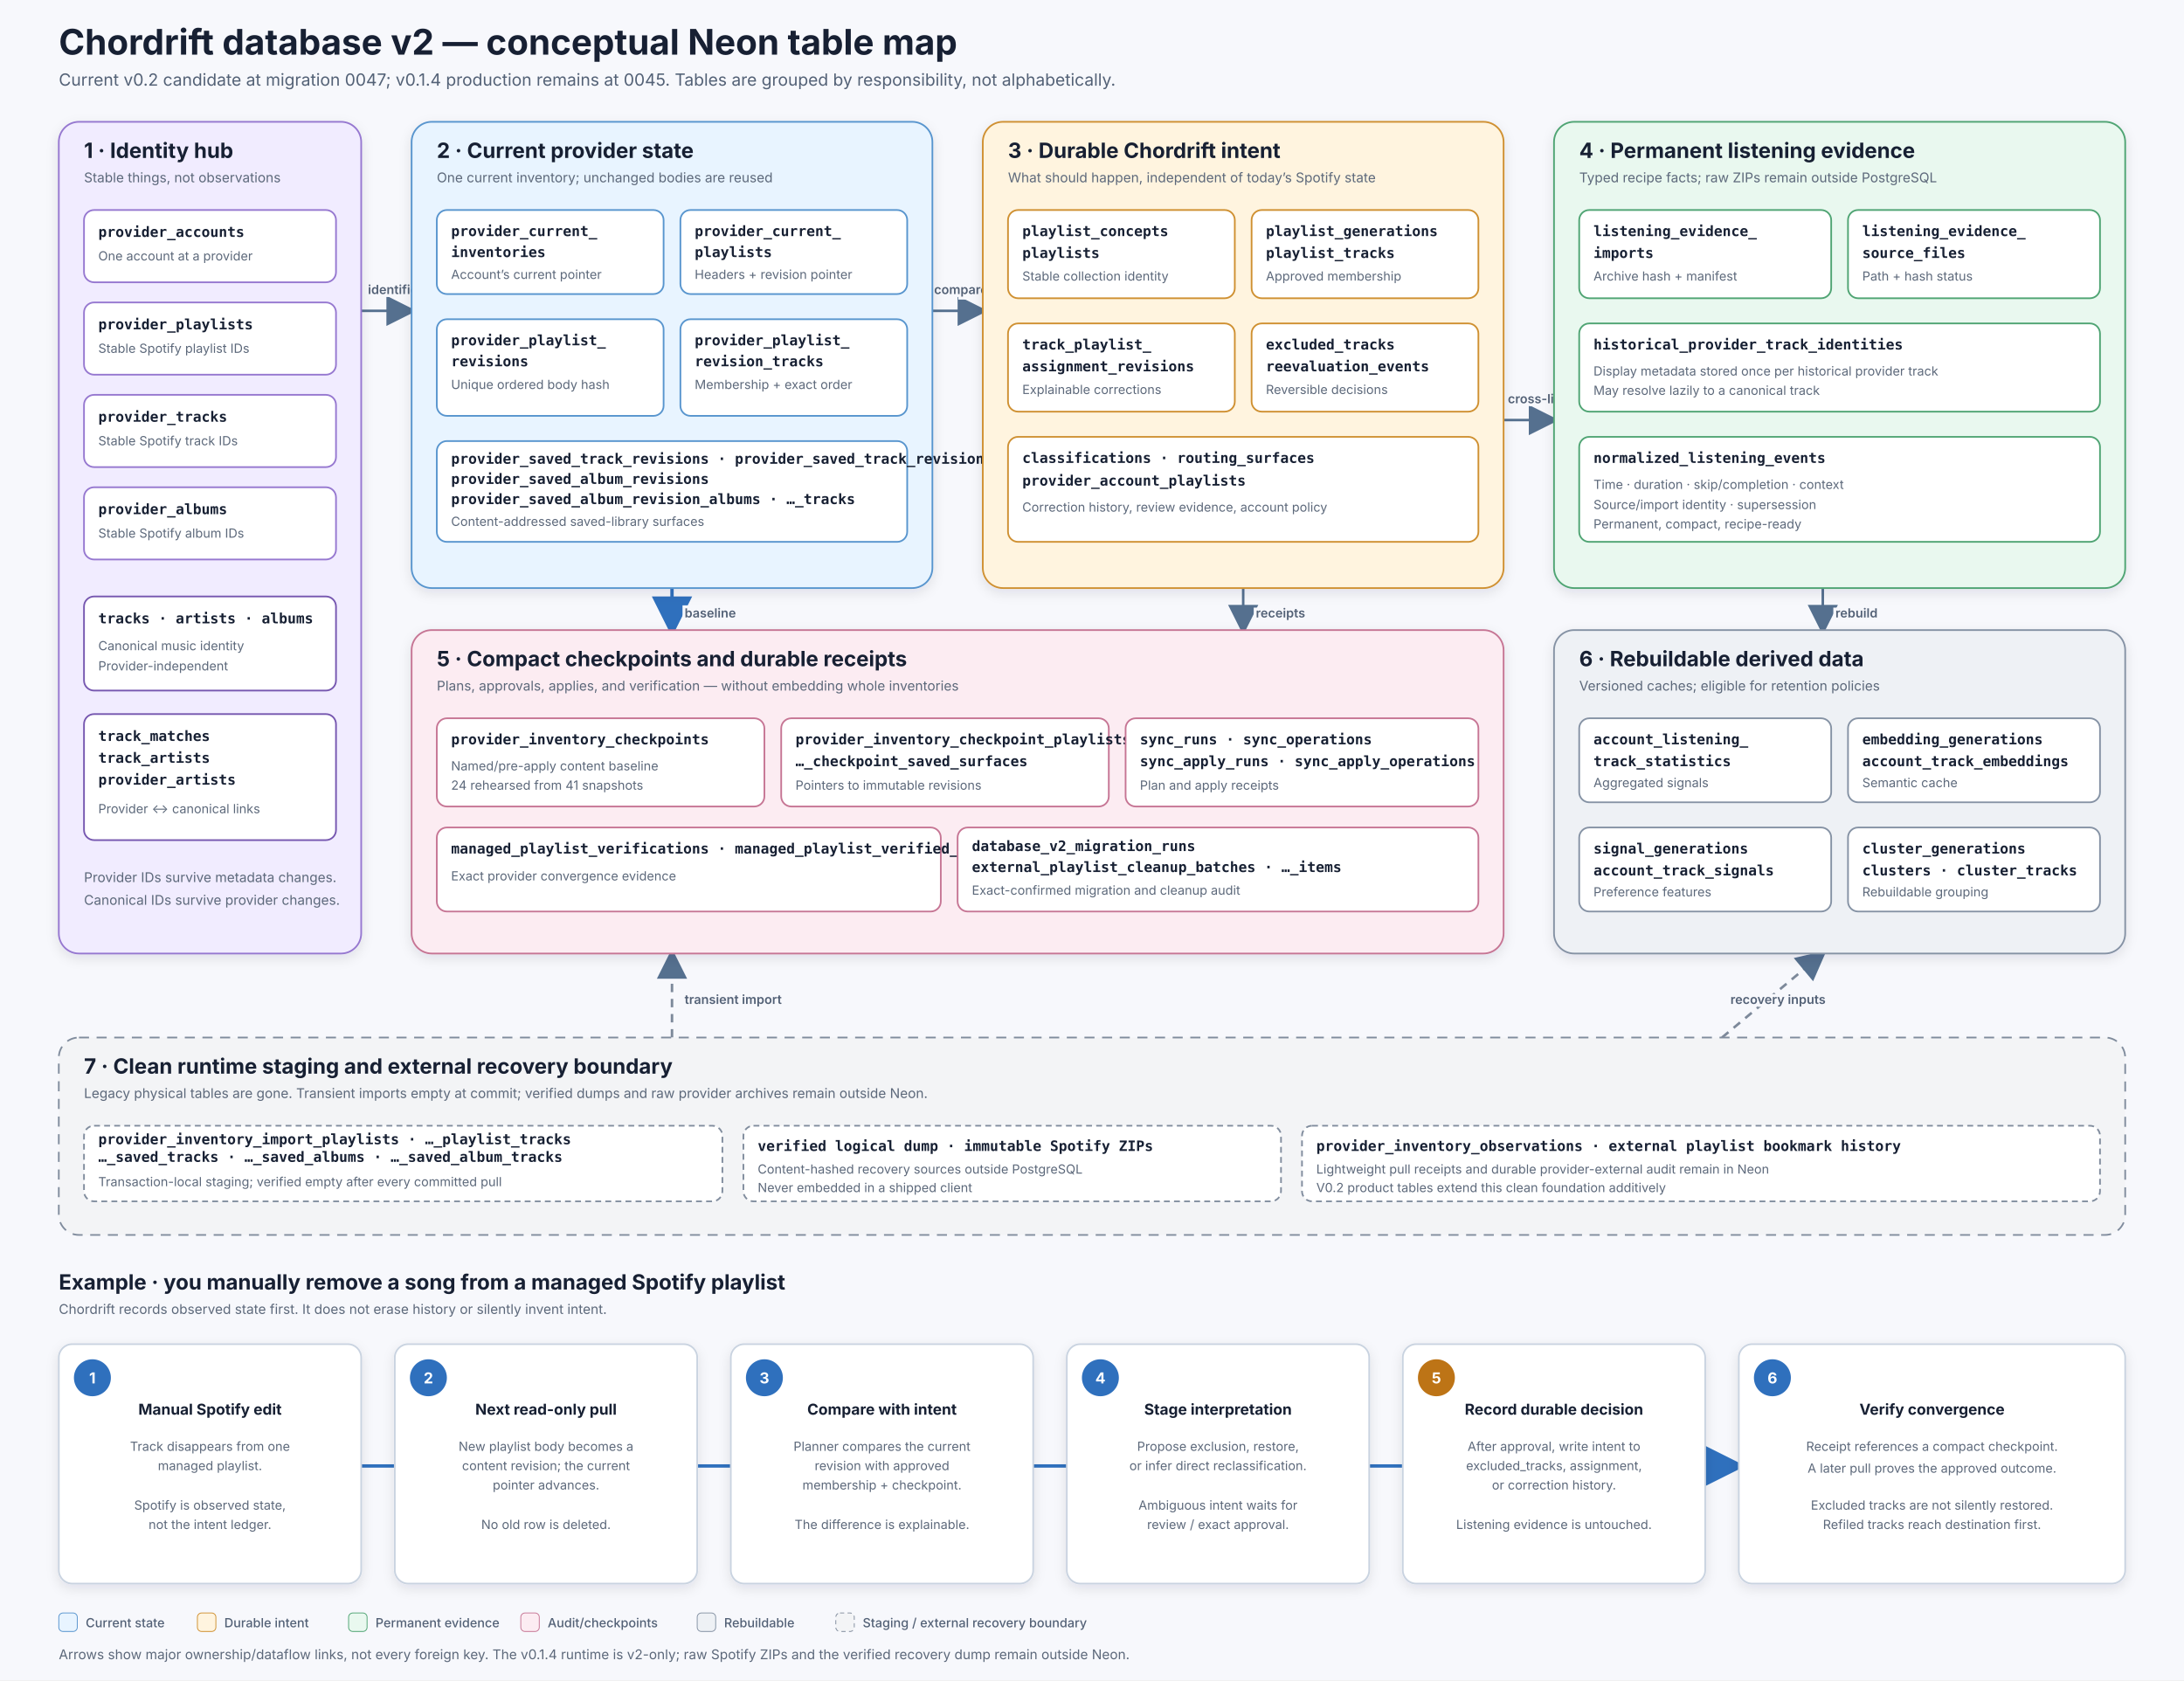
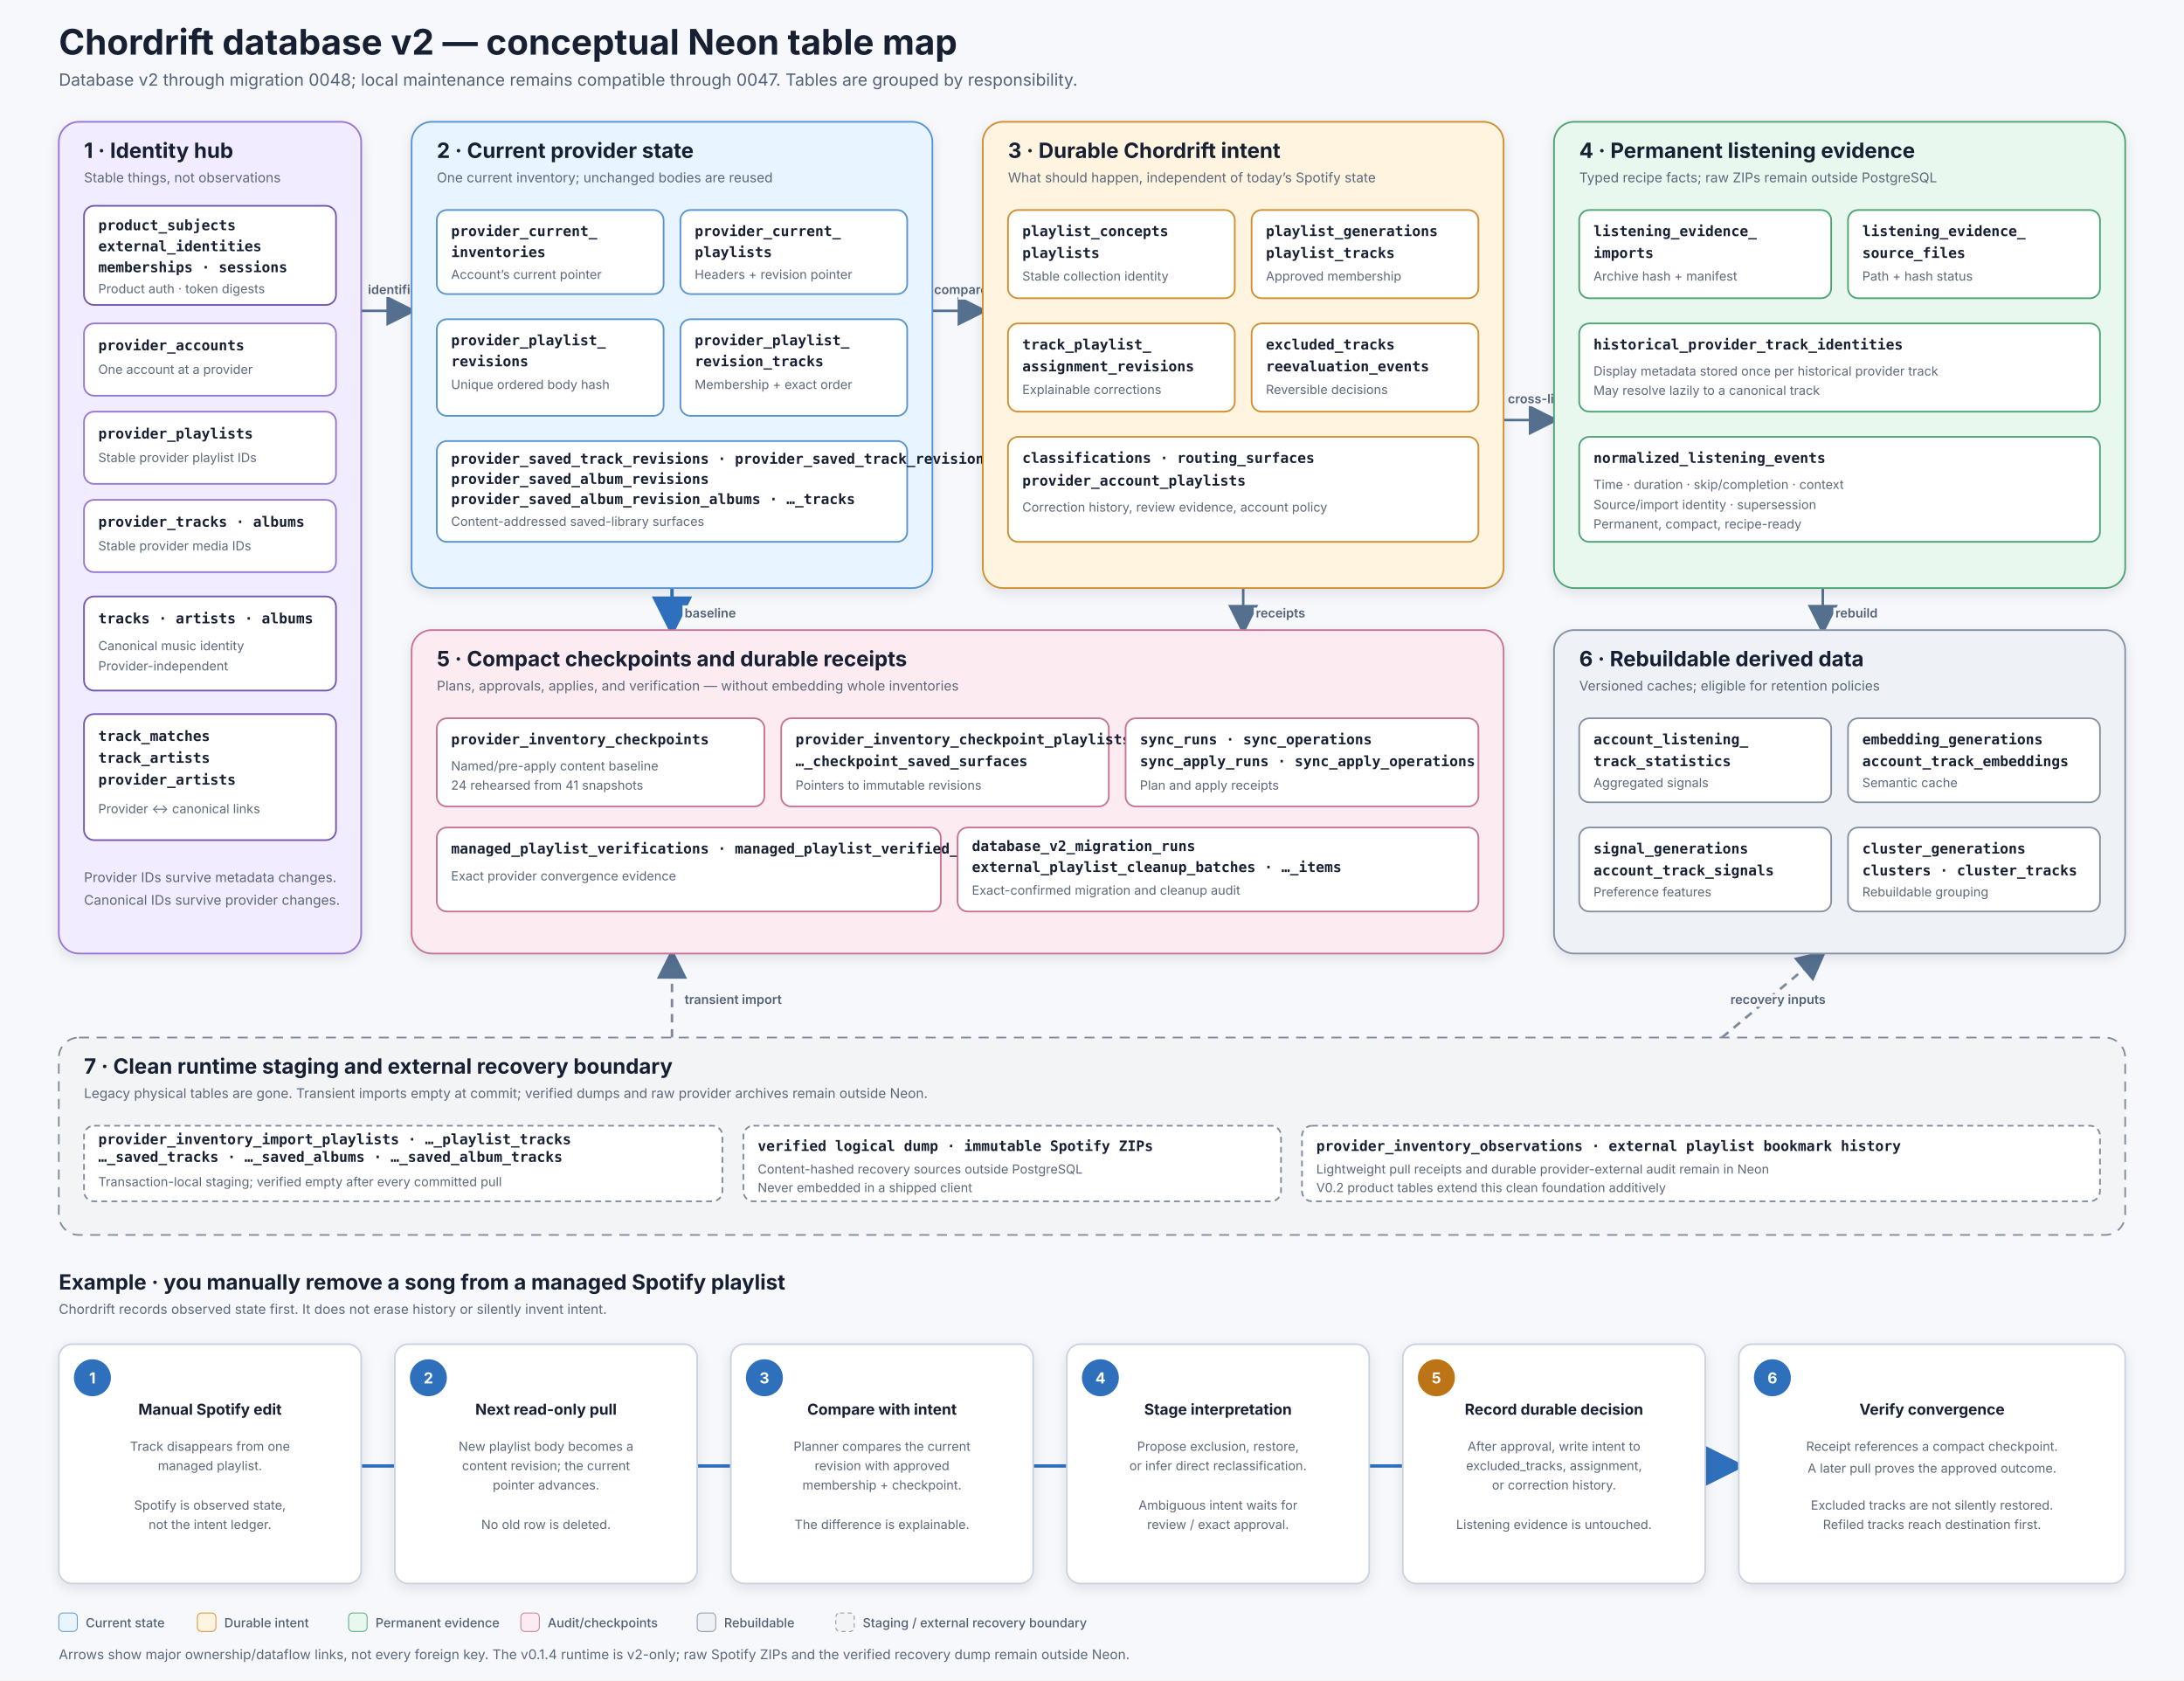
<svg xmlns="http://www.w3.org/2000/svg" width="2600" height="2000" viewBox="0 0 2600 2000" role="img" aria-labelledby="title description">
  <defs>
    <filter id="shadow" x="-10%" y="-10%" width="120%" height="130%">
      <feDropShadow dx="0" dy="5" stdDeviation="7" flood-color="#172033" flood-opacity="0.10" />
    </filter>
    <marker id="arrow" markerWidth="12" markerHeight="12" refX="10" refY="6" orient="auto">
      <path d="M0 0L12 6L0 12Z" fill="#55708f" />
    </marker>
    <marker id="arrowBlue" markerWidth="12" markerHeight="12" refX="10" refY="6" orient="auto">
      <path d="M0 0L12 6L0 12Z" fill="#2f70bd" />
    </marker>
    <style>
      .bg{fill:#f7f8fc}.heading{font:700 42px -apple-system,BlinkMacSystemFont,"Segoe UI",sans-serif;fill:#172033}.sub{font:400 20px -apple-system,BlinkMacSystemFont,"Segoe UI",sans-serif;fill:#536176}.panel{stroke-width:2;rx:24;filter:url(#shadow)}.panelTitle{font:700 25px -apple-system,BlinkMacSystemFont,"Segoe UI",sans-serif;fill:#172033}.panelNote{font:400 16px -apple-system,BlinkMacSystemFont,"Segoe UI",sans-serif;fill:#5c687a}.card{fill:#fff;stroke-width:2;rx:12}.name{font:650 17px ui-monospace,SFMono-Regular,Menlo,monospace;fill:#172033}.purpose{font:400 15px -apple-system,BlinkMacSystemFont,"Segoe UI",sans-serif;fill:#5c687a}.edge{fill:none;stroke:#55708f;stroke-width:3;marker-end:url(#arrow)}.edgeBlue{fill:none;stroke:#2f70bd;stroke-width:4;marker-end:url(#arrowBlue)}.dash{fill:none;stroke:#7d899a;stroke-width:3;stroke-dasharray:10 8;marker-end:url(#arrow)}.label{font:600 15px -apple-system,BlinkMacSystemFont,"Segoe UI",sans-serif;fill:#536176;paint-order:stroke;stroke:#f7f8fc;stroke-width:7}.flowBox{fill:#fff;stroke:#c9d3e0;stroke-width:2;rx:16;filter:url(#shadow)}.flowHead{font:700 18px -apple-system,BlinkMacSystemFont,"Segoe UI",sans-serif;fill:#172033;text-anchor:middle}.flowText{font:400 15px -apple-system,BlinkMacSystemFont,"Segoe UI",sans-serif;fill:#5c687a;text-anchor:middle}.num{fill:#2f70bd}.numText{font:700 18px -apple-system,BlinkMacSystemFont,"Segoe UI",sans-serif;fill:#fff;text-anchor:middle;dominant-baseline:middle}.legend{font:500 15px -apple-system,BlinkMacSystemFont,"Segoe UI",sans-serif;fill:#536176}
    </style>
  </defs>
  <rect class="bg" width="2600" height="2000" />
  <text class="heading" x="70" y="65">Chordrift database v2 — conceptual Neon table map</text>
-   <text class="sub" x="70" y="102">Current v0.2 candidate at migration 0047; v0.1.4 production remains at 0045. Tables are grouped by responsibility, not alphabetically.</text>
+   <text class="sub" x="70" y="102">Database v2 through migration 0048; local maintenance remains compatible through 0047. Tables are grouped by responsibility.</text>
  <path class="edge" d="M430 370H490" />
  <text class="label" x="438" y="350">identifies</text>
  <path class="edge" d="M1110 370H1170" />
  <text class="label" x="1112" y="350">compare</text>
  <path class="edge" d="M1790 500H1850" />
  <text class="label" x="1795" y="480">cross-links by identity</text>
  <path class="edgeBlue" d="M800 700V750" />
  <text class="label" x="815" y="735">baseline</text>
  <path class="edge" d="M1480 700V750" />
  <text class="label" x="1495" y="735">receipts</text>
  <path class="edge" d="M2170 700V750" />
  <text class="label" x="2185" y="735">rebuild</text>
  <path class="dash" d="M800 1235V1135" />
  <text class="label" x="815" y="1195">transient import</text>
  <path class="dash" d="M2050 1235L2170 1135" />
  <text class="label" x="2060" y="1195">recovery inputs</text>
  <rect class="panel" x="70" y="145" width="360" height="990" fill="#f1ecff" stroke="#9678d0" />
  <text class="panelTitle" x="100" y="188">1 · Identity hub</text>
  <text class="panelNote" x="100" y="217">Stable things, not observations</text>
-   <g transform="translate(100 250)">
+   <g transform="translate(100 245)">
+     <rect class="card" width="300" height="118" stroke="#7657b0" />
+     <text class="name" x="17" y="29">product_subjects</text>
+     <text class="name" x="17" y="54">external_identities</text>
+     <text class="name" x="17" y="79">memberships · sessions</text>
+     <text class="purpose" x="17" y="104">Product auth · token digests</text>
+   </g>
+   <g transform="translate(100 385)">
    <rect class="card" width="300" height="86" stroke="#9678d0" />
    <text class="name" x="17" y="32">provider_accounts</text>
    <text class="purpose" x="17" y="60">One account at a provider</text>
  </g>
-   <g transform="translate(100 360)">
+   <g transform="translate(100 490)">
    <rect class="card" width="300" height="86" stroke="#9678d0" />
    <text class="name" x="17" y="32">provider_playlists</text>
-     <text class="purpose" x="17" y="60">Stable Spotify playlist IDs</text>
-   </g>
-   <g transform="translate(100 470)">
+     <text class="purpose" x="17" y="60">Stable provider playlist IDs</text>
+   </g>
+   <g transform="translate(100 595)">
    <rect class="card" width="300" height="86" stroke="#9678d0" />
-     <text class="name" x="17" y="32">provider_tracks</text>
-     <text class="purpose" x="17" y="60">Stable Spotify track IDs</text>
-   </g>
-   <g transform="translate(100 580)">
-     <rect class="card" width="300" height="86" stroke="#9678d0" />
-     <text class="name" x="17" y="32">provider_albums</text>
-     <text class="purpose" x="17" y="60">Stable Spotify album IDs</text>
+     <text class="name" x="17" y="32">provider_tracks · albums</text>
+     <text class="purpose" x="17" y="60">Stable provider media IDs</text>
  </g>
  <g transform="translate(100 710)">
    <rect class="card" width="300" height="112" stroke="#7657b0" />
    <text class="name" x="17" y="32">tracks · artists · albums</text>
    <text class="purpose" x="17" y="64">Canonical music identity</text>
    <text class="purpose" x="17" y="88">Provider-independent</text>
  </g>
  <g transform="translate(100 850)">
    <rect class="card" width="300" height="150" stroke="#7657b0" />
    <text class="name" x="17" y="32">track_matches</text>
    <text class="name" x="17" y="58">track_artists</text>
    <text class="name" x="17" y="84">provider_artists</text>
    <text class="purpose" x="17" y="118">Provider ↔ canonical links</text>
  </g>
  <text class="panelNote" x="100" y="1050">Provider IDs survive metadata changes.</text>
  <text class="panelNote" x="100" y="1077">Canonical IDs survive provider changes.</text>
  <rect class="panel" x="490" y="145" width="620" height="555" fill="#e8f4ff" stroke="#5895ce" />
  <text class="panelTitle" x="520" y="188">2 · Current provider state</text>
  <text class="panelNote" x="520" y="217">One current inventory; unchanged bodies are reused</text>
  <g transform="translate(520 250)">
    <rect class="card" width="270" height="100" stroke="#5895ce" />
    <text class="name" x="17" y="31">provider_current_</text>
    <text class="name" x="17" y="56">inventories</text>
    <text class="purpose" x="17" y="82">Account’s current pointer</text>
  </g>
  <g transform="translate(810 250)">
    <rect class="card" width="270" height="100" stroke="#5895ce" />
    <text class="name" x="17" y="31">provider_current_</text>
    <text class="name" x="17" y="56">playlists</text>
    <text class="purpose" x="17" y="82">Headers + revision pointer</text>
  </g>
  <g transform="translate(520 380)">
    <rect class="card" width="270" height="115" stroke="#5895ce" />
    <text class="name" x="17" y="31">provider_playlist_</text>
    <text class="name" x="17" y="56">revisions</text>
    <text class="purpose" x="17" y="83">Unique ordered body hash</text>
  </g>
  <g transform="translate(810 380)">
    <rect class="card" width="270" height="115" stroke="#5895ce" />
    <text class="name" x="17" y="31">provider_playlist_</text>
    <text class="name" x="17" y="56">revision_tracks</text>
    <text class="purpose" x="17" y="83">Membership + exact order</text>
  </g>
  <g transform="translate(520 525)">
    <rect class="card" width="560" height="120" stroke="#5895ce" />
    <text class="name" x="17" y="27">provider_saved_track_revisions · provider_saved_track_revision_tracks</text>
    <text class="name" x="17" y="51">provider_saved_album_revisions</text>
    <text class="name" x="17" y="75">provider_saved_album_revision_albums · …_tracks</text>
    <text class="purpose" x="17" y="101">Content-addressed saved-library surfaces</text>
  </g>
  <rect class="panel" x="1170" y="145" width="620" height="555" fill="#fff4df" stroke="#cf9031" />
  <text class="panelTitle" x="1200" y="188">3 · Durable Chordrift intent</text>
  <text class="panelNote" x="1200" y="217">What should happen, independent of today’s Spotify state</text>
  <g transform="translate(1200 250)">
    <rect class="card" width="270" height="105" stroke="#cf9031" />
    <text class="name" x="17" y="31">playlist_concepts</text>
    <text class="name" x="17" y="57">playlists</text>
    <text class="purpose" x="17" y="84">Stable collection identity</text>
  </g>
  <g transform="translate(1490 250)">
    <rect class="card" width="270" height="105" stroke="#cf9031" />
    <text class="name" x="17" y="31">playlist_generations</text>
    <text class="name" x="17" y="57">playlist_tracks</text>
    <text class="purpose" x="17" y="84">Approved membership</text>
  </g>
  <g transform="translate(1200 385)">
    <rect class="card" width="270" height="105" stroke="#cf9031" />
    <text class="name" x="17" y="31">track_playlist_</text>
    <text class="name" x="17" y="57">assignment_revisions</text>
    <text class="purpose" x="17" y="84">Explainable corrections</text>
  </g>
  <g transform="translate(1490 385)">
    <rect class="card" width="270" height="105" stroke="#cf9031" />
    <text class="name" x="17" y="31">excluded_tracks</text>
    <text class="name" x="17" y="57">reevaluation_events</text>
    <text class="purpose" x="17" y="84">Reversible decisions</text>
  </g>
  <g transform="translate(1200 520)">
    <rect class="card" width="560" height="125" stroke="#cf9031" />
    <text class="name" x="17" y="31">classifications · routing_surfaces</text>
    <text class="name" x="17" y="58">provider_account_playlists</text>
    <text class="purpose" x="17" y="89">Correction history, review evidence, account policy</text>
  </g>
  <rect class="panel" x="1850" y="145" width="680" height="555" fill="#e9f8ef" stroke="#4fa473" />
  <text class="panelTitle" x="1880" y="188">4 · Permanent listening evidence</text>
  <text class="panelNote" x="1880" y="217">Typed recipe facts; raw ZIPs remain outside PostgreSQL</text>
  <g transform="translate(1880 250)">
    <rect class="card" width="300" height="105" stroke="#4fa473" />
    <text class="name" x="17" y="31">listening_evidence_</text>
    <text class="name" x="17" y="57">imports</text>
    <text class="purpose" x="17" y="84">Archive hash + manifest</text>
  </g>
  <g transform="translate(2200 250)">
    <rect class="card" width="300" height="105" stroke="#4fa473" />
    <text class="name" x="17" y="31">listening_evidence_</text>
    <text class="name" x="17" y="57">source_files</text>
    <text class="purpose" x="17" y="84">Path + hash status</text>
  </g>
  <g transform="translate(1880 385)">
    <rect class="card" width="620" height="105" stroke="#4fa473" />
    <text class="name" x="17" y="31">historical_provider_track_identities</text>
    <text class="purpose" x="17" y="62">Display metadata stored once per historical provider track</text>
    <text class="purpose" x="17" y="85">May resolve lazily to a canonical track</text>
  </g>
  <g transform="translate(1880 520)">
    <rect class="card" width="620" height="125" stroke="#4fa473" />
    <text class="name" x="17" y="31">normalized_listening_events</text>
    <text class="purpose" x="17" y="62">Time · duration · skip/completion · context</text>
    <text class="purpose" x="17" y="86">Source/import identity · supersession</text>
    <text class="purpose" x="17" y="109">Permanent, compact, recipe-ready</text>
  </g>
  <rect class="panel" x="490" y="750" width="1300" height="385" fill="#fcecf2" stroke="#c67594" />
  <text class="panelTitle" x="520" y="793">5 · Compact checkpoints and durable receipts</text>
  <text class="panelNote" x="520" y="822">Plans, approvals, applies, and verification — without embedding whole inventories</text>
  <g transform="translate(520 855)">
    <rect class="card" width="390" height="105" stroke="#c67594" />
    <text class="name" x="17" y="31">provider_inventory_checkpoints</text>
    <text class="purpose" x="17" y="62">Named/pre-apply content baseline</text>
    <text class="purpose" x="17" y="85">24 rehearsed from 41 snapshots</text>
  </g>
  <g transform="translate(930 855)">
    <rect class="card" width="390" height="105" stroke="#c67594" />
    <text class="name" x="17" y="31">provider_inventory_checkpoint_playlists</text>
    <text class="name" x="17" y="57">…_checkpoint_saved_surfaces</text>
    <text class="purpose" x="17" y="85">Pointers to immutable revisions</text>
  </g>
  <g transform="translate(1340 855)">
    <rect class="card" width="420" height="105" stroke="#c67594" />
    <text class="name" x="17" y="31">sync_runs · sync_operations</text>
    <text class="name" x="17" y="57">sync_apply_runs · sync_apply_operations</text>
    <text class="purpose" x="17" y="85">Plan and apply receipts</text>
  </g>
  <g transform="translate(520 985)">
    <rect class="card" width="600" height="100" stroke="#c67594" />
    <text class="name" x="17" y="31">managed_playlist_verifications · managed_playlist_verified_tracks</text>
    <text class="purpose" x="17" y="63">Exact provider convergence evidence</text>
  </g>
  <g transform="translate(1140 985)">
    <rect class="card" width="620" height="100" stroke="#c67594" />
    <text class="name" x="17" y="28">database_v2_migration_runs</text>
    <text class="name" x="17" y="53">external_playlist_cleanup_batches · …_items</text>
    <text class="purpose" x="17" y="80">Exact-confirmed migration and cleanup audit</text>
  </g>
  <rect class="panel" x="1850" y="750" width="680" height="385" fill="#eef1f5" stroke="#8592a4" />
  <text class="panelTitle" x="1880" y="793">6 · Rebuildable derived data</text>
  <text class="panelNote" x="1880" y="822">Versioned caches; eligible for retention policies</text>
  <g transform="translate(1880 855)">
    <rect class="card" width="300" height="100" stroke="#8592a4" />
    <text class="name" x="17" y="31">account_listening_</text>
    <text class="name" x="17" y="57">track_statistics</text>
    <text class="purpose" x="17" y="82">Aggregated signals</text>
  </g>
  <g transform="translate(2200 855)">
    <rect class="card" width="300" height="100" stroke="#8592a4" />
    <text class="name" x="17" y="31">embedding_generations</text>
    <text class="name" x="17" y="57">account_track_embeddings</text>
    <text class="purpose" x="17" y="82">Semantic cache</text>
  </g>
  <g transform="translate(1880 985)">
    <rect class="card" width="300" height="100" stroke="#8592a4" />
    <text class="name" x="17" y="31">signal_generations</text>
    <text class="name" x="17" y="57">account_track_signals</text>
    <text class="purpose" x="17" y="82">Preference features</text>
  </g>
  <g transform="translate(2200 985)">
    <rect class="card" width="300" height="100" stroke="#8592a4" />
    <text class="name" x="17" y="31">cluster_generations</text>
    <text class="name" x="17" y="57">clusters · cluster_tracks</text>
    <text class="purpose" x="17" y="82">Rebuildable grouping</text>
  </g>
  <rect x="70" y="1235" width="2460" height="235" rx="24" fill="#f3f4f6" stroke="#808c9d" stroke-width="2" stroke-dasharray="12 9" />
  <text class="panelTitle" x="100" y="1278">7 · Clean runtime staging and external recovery boundary</text>
  <text class="panelNote" x="100" y="1307">Legacy physical tables are gone. Transient imports empty at commit; verified dumps and raw provider archives remain outside Neon.</text>
  <g transform="translate(100 1340)">
    <rect class="card" width="760" height="90" stroke="#808c9d" stroke-dasharray="7 5" />
    <text class="name" x="17" y="22">provider_inventory_import_playlists · …_playlist_tracks</text>
    <text class="name" x="17" y="43">…_saved_tracks · …_saved_albums · …_saved_album_tracks</text>
    <text class="purpose" x="17" y="72">Transaction-local staging; verified empty after every committed pull</text>
  </g>
  <g transform="translate(885 1340)">
    <rect class="card" width="640" height="90" stroke="#808c9d" stroke-dasharray="7 5" />
    <text class="name" x="17" y="30">verified logical dump · immutable Spotify ZIPs</text>
    <text class="purpose" x="17" y="57">Content-hashed recovery sources outside PostgreSQL</text>
    <text class="purpose" x="17" y="79">Never embedded in a shipped client</text>
  </g>
  <g transform="translate(1550 1340)">
    <rect class="card" width="950" height="90" stroke="#808c9d" stroke-dasharray="7 5" />
    <text class="name" x="17" y="30">provider_inventory_observations · external playlist bookmark history</text>
    <text class="purpose" x="17" y="57">Lightweight pull receipts and durable provider-external audit remain in Neon</text>
    <text class="purpose" x="17" y="79">V0.2 product tables extend this clean foundation additively</text>
  </g>
  <text class="panelTitle" x="70" y="1535">Example · you manually remove a song from a managed Spotify playlist</text>
  <text class="panelNote" x="70" y="1564">Chordrift records observed state first. It does not erase history or silently invent intent.</text>
  <path class="edgeBlue" d="M430 1745H470M830 1745H870M1230 1745H1270M1630 1745H1670M2030 1745H2070" />
  <g transform="translate(70 1600)">
    <rect class="flowBox" width="360" height="285" />
    <circle class="num" cx="40" cy="40" r="22" />
    <text class="numText" x="40" y="40">1</text>
    <text class="flowHead" x="180" y="84">Manual Spotify edit</text>
    <text class="flowText" x="180" y="127">Track disappears from one</text>
    <text class="flowText" x="180" y="150">managed playlist.</text>
    <text class="flowText" x="180" y="197">Spotify is observed state,</text>
    <text class="flowText" x="180" y="220">not the intent ledger.</text>
  </g>
  <g transform="translate(470 1600)">
    <rect class="flowBox" width="360" height="285" />
    <circle class="num" cx="40" cy="40" r="22" />
    <text class="numText" x="40" y="40">2</text>
    <text class="flowHead" x="180" y="84">Next read-only pull</text>
    <text class="flowText" x="180" y="127">New playlist body becomes a</text>
    <text class="flowText" x="180" y="150">content revision; the current</text>
    <text class="flowText" x="180" y="173">pointer advances.</text>
    <text class="flowText" x="180" y="220">No old row is deleted.</text>
  </g>
  <g transform="translate(870 1600)">
    <rect class="flowBox" width="360" height="285" />
    <circle class="num" cx="40" cy="40" r="22" />
    <text class="numText" x="40" y="40">3</text>
    <text class="flowHead" x="180" y="84">Compare with intent</text>
    <text class="flowText" x="180" y="127">Planner compares the current</text>
    <text class="flowText" x="180" y="150">revision with approved</text>
    <text class="flowText" x="180" y="173">membership + checkpoint.</text>
    <text class="flowText" x="180" y="220">The difference is explainable.</text>
  </g>
  <g transform="translate(1270 1600)">
    <rect class="flowBox" width="360" height="285" />
    <circle class="num" cx="40" cy="40" r="22" />
    <text class="numText" x="40" y="40">4</text>
    <text class="flowHead" x="180" y="84">Stage interpretation</text>
    <text class="flowText" x="180" y="127">Propose exclusion, restore,</text>
    <text class="flowText" x="180" y="150">or infer direct reclassification.</text>
    <text class="flowText" x="180" y="197">Ambiguous intent waits for</text>
    <text class="flowText" x="180" y="220">review / exact approval.</text>
  </g>
  <g transform="translate(1670 1600)">
    <rect class="flowBox" width="360" height="285" />
    <circle cx="40" cy="40" r="22" fill="#bd7416" />
    <text class="numText" x="40" y="40">5</text>
    <text class="flowHead" x="180" y="84">Record durable decision</text>
    <text class="flowText" x="180" y="127">After approval, write intent to</text>
    <text class="flowText" x="180" y="150">excluded_tracks, assignment,</text>
    <text class="flowText" x="180" y="173">or correction history.</text>
    <text class="flowText" x="180" y="220">Listening evidence is untouched.</text>
  </g>
  <g transform="translate(2070 1600)">
    <rect class="flowBox" width="460" height="285" />
    <circle class="num" cx="40" cy="40" r="22" />
    <text class="numText" x="40" y="40">6</text>
    <text class="flowHead" x="230" y="84">Verify convergence</text>
    <text class="flowText" x="230" y="127">Receipt references a compact checkpoint.</text>
    <text class="flowText" x="230" y="153">A later pull proves the approved outcome.</text>
    <text class="flowText" x="230" y="197">Excluded tracks are not silently restored.</text>
    <text class="flowText" x="230" y="220">Refiled tracks reach destination first.</text>
  </g>
  <rect x="70" y="1920" width="22" height="22" rx="5" fill="#e8f4ff" stroke="#5895ce" />
  <text class="legend" x="102" y="1937">Current state</text>
  <rect x="235" y="1920" width="22" height="22" rx="5" fill="#fff4df" stroke="#cf9031" />
  <text class="legend" x="267" y="1937">Durable intent</text>
  <rect x="415" y="1920" width="22" height="22" rx="5" fill="#e9f8ef" stroke="#4fa473" />
  <text class="legend" x="447" y="1937">Permanent evidence</text>
  <rect x="620" y="1920" width="22" height="22" rx="5" fill="#fcecf2" stroke="#c67594" />
  <text class="legend" x="652" y="1937">Audit/checkpoints</text>
  <rect x="830" y="1920" width="22" height="22" rx="5" fill="#eef1f5" stroke="#8592a4" />
  <text class="legend" x="862" y="1937">Rebuildable</text>
  <rect x="995" y="1920" width="22" height="22" rx="5" fill="#f3f4f6" stroke="#808c9d" stroke-dasharray="5 4" />
  <text class="legend" x="1027" y="1937">Staging / external recovery boundary</text>
  <text class="panelNote" x="70" y="1975">Arrows show major ownership/dataflow links, not every foreign key. The v0.1.4 runtime is v2-only; raw Spotify ZIPs and the verified recovery dump remain outside Neon.</text>
</svg>
